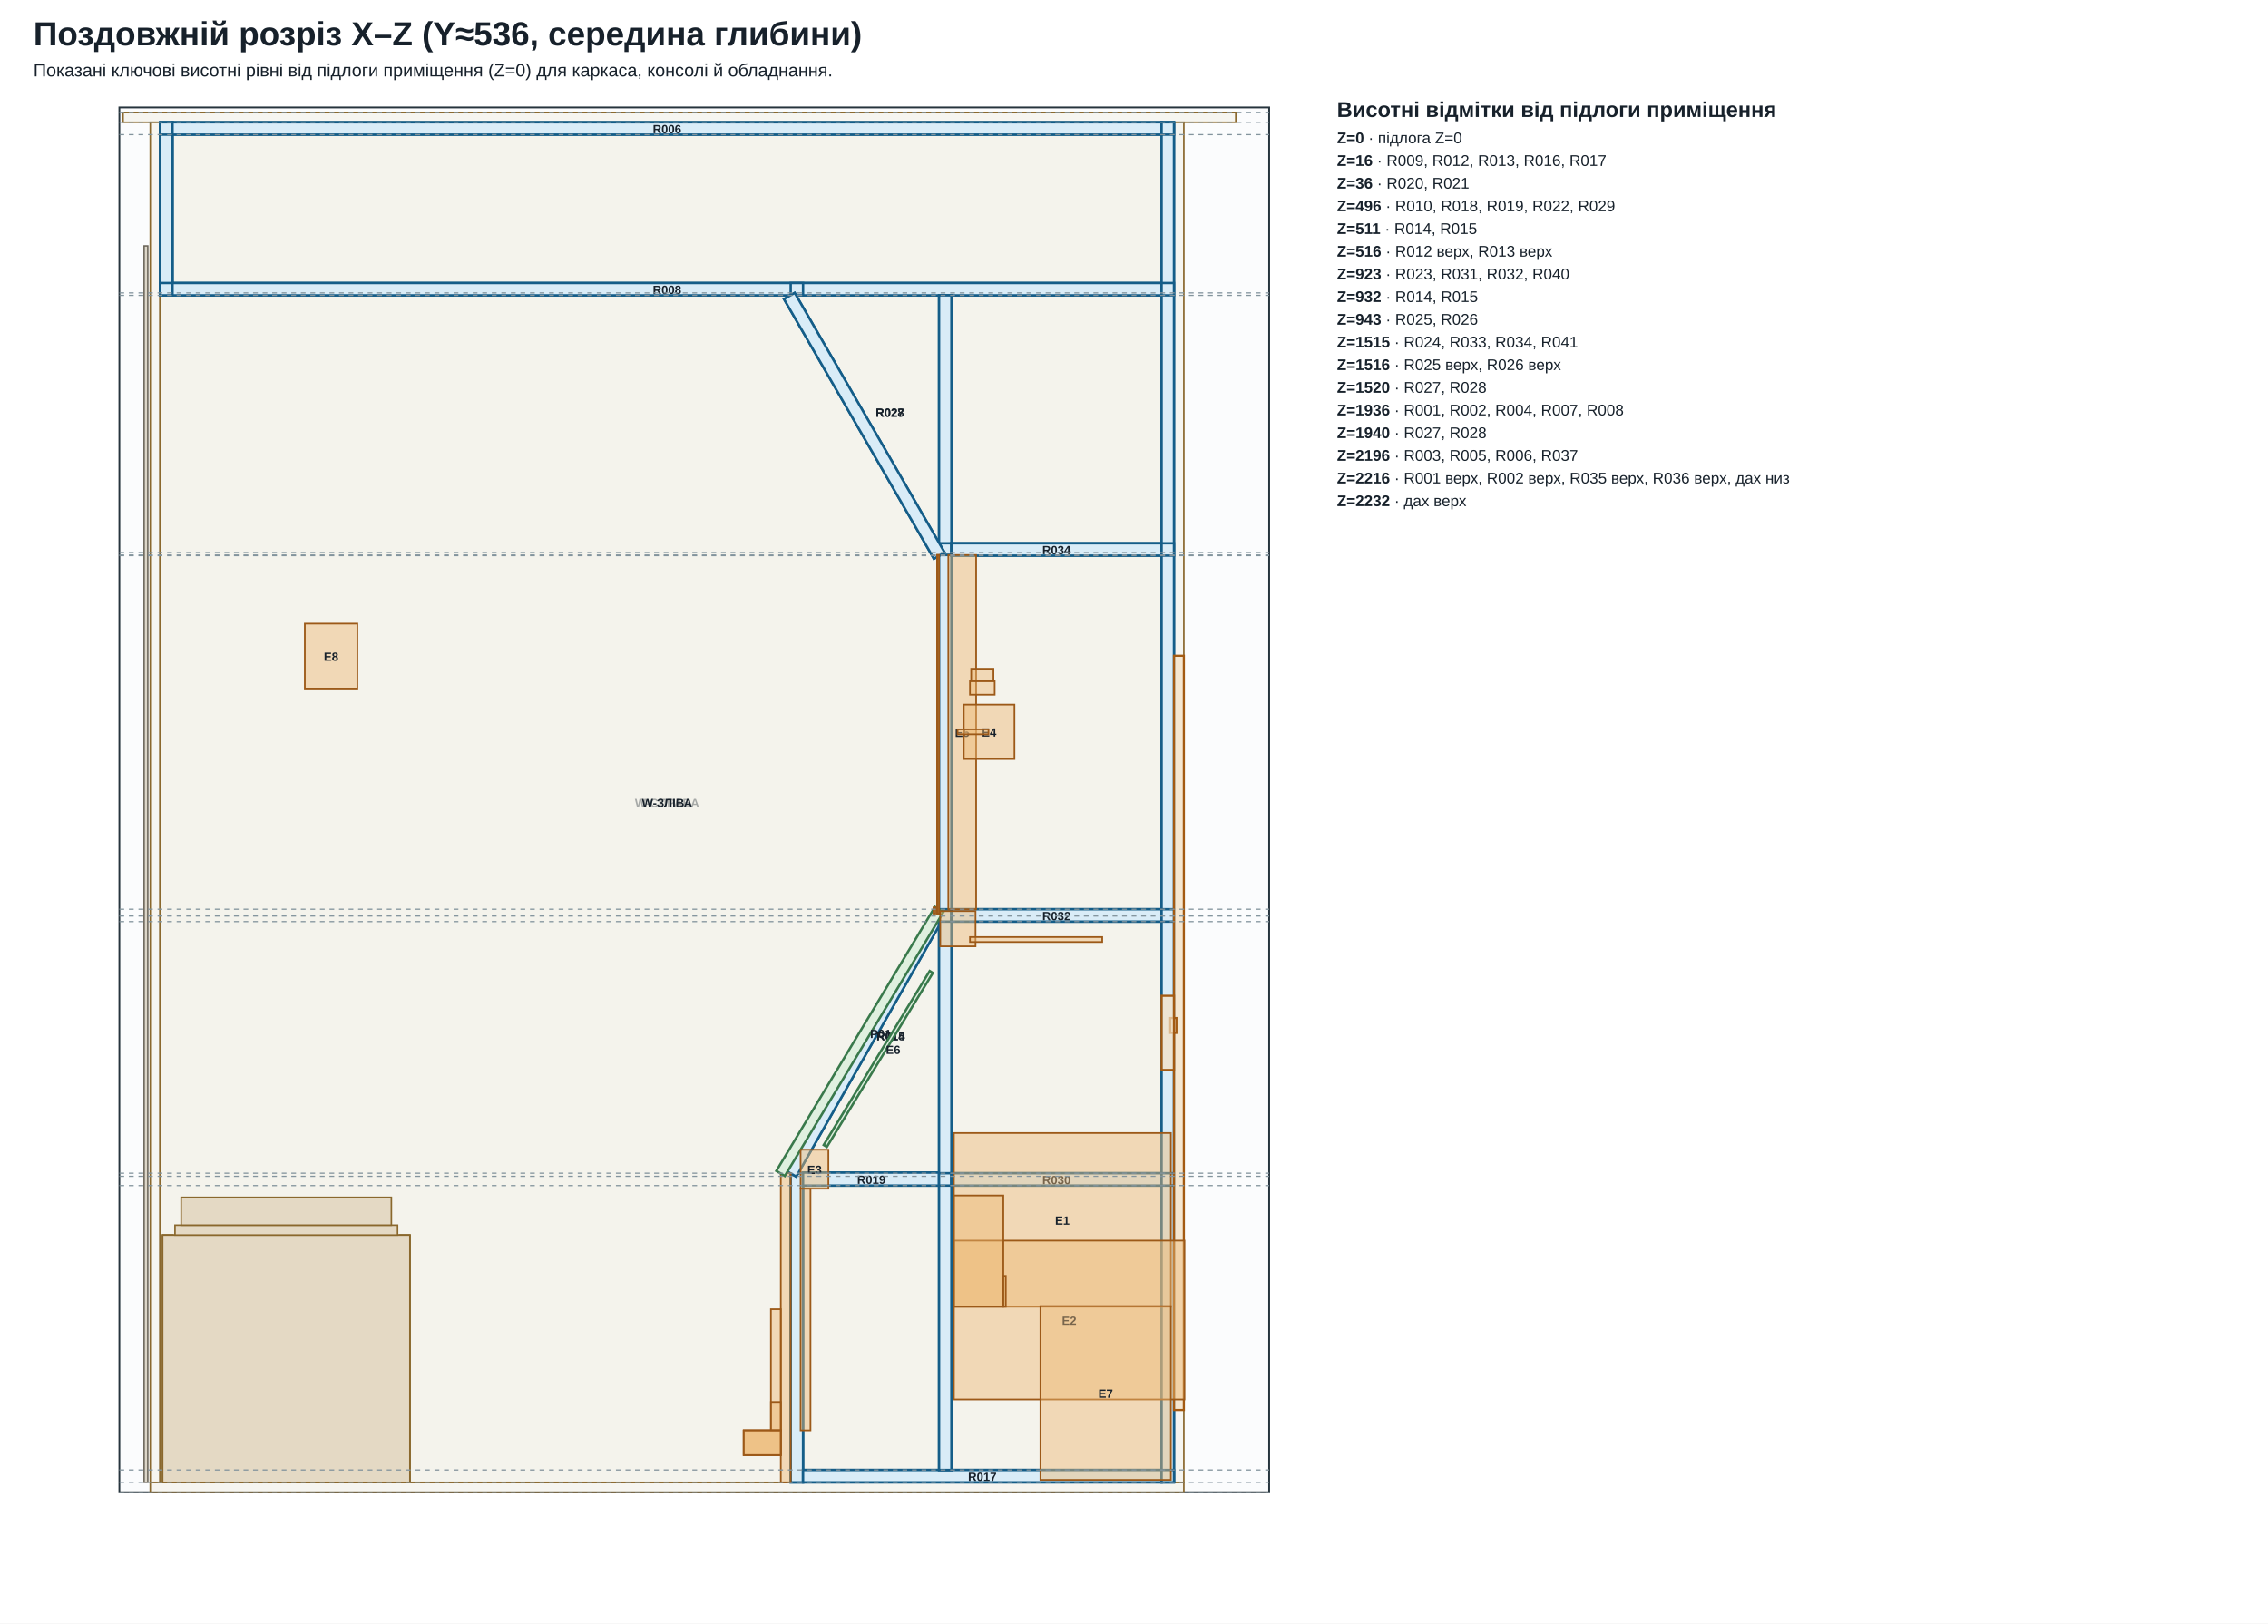
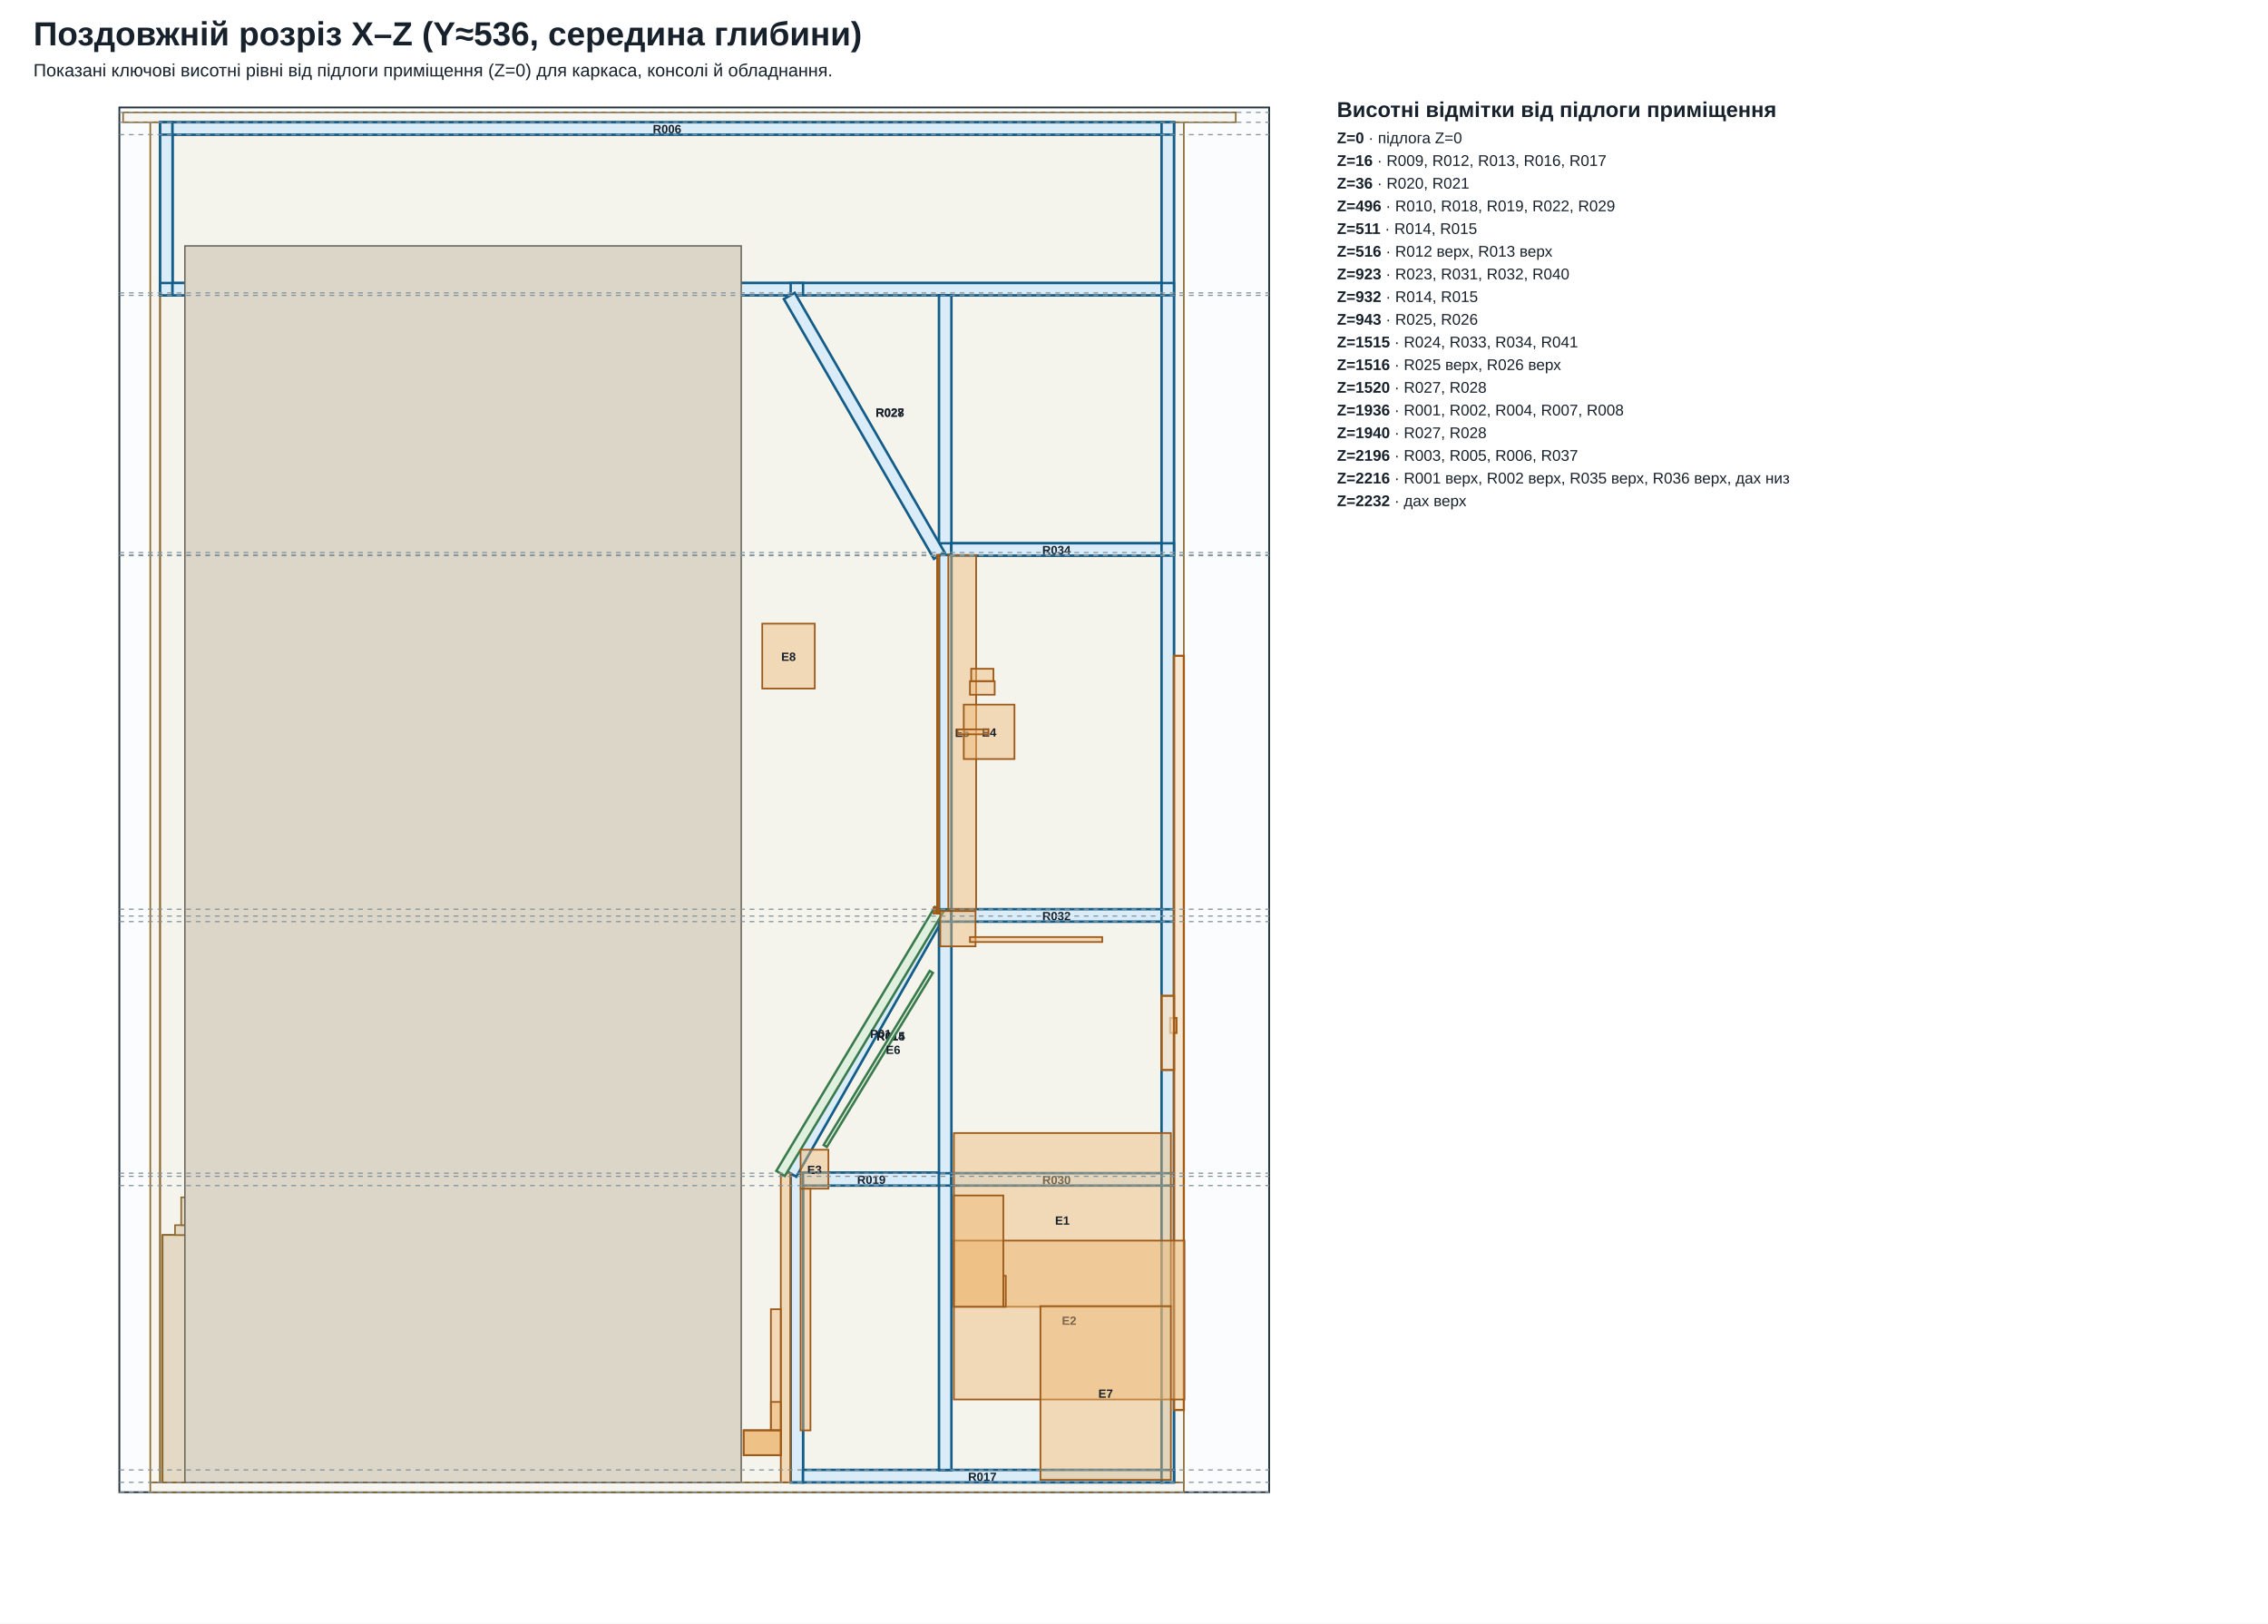
<svg xmlns="http://www.w3.org/2000/svg" width="1900" height="1360" viewBox="0 0 1900 1360">
  <style>
text{font-family:Arial,sans-serif;fill:#17212b}.title{font-size:28px;font-weight:700}.sub{font-size:15px}.viewTitle{font-size:18px;font-weight:700}.envelope{fill:#fbfcfd;stroke:#26343d;stroke-width:1.5}.rail{fill:#d9ecf7;stroke:#145d88;stroke-width:2}.wall{fill:#f3f1ea;fill-opacity:.65;stroke:#8a682d;stroke-width:1.3}.door{fill:#f6e2c4;fill-opacity:.7;stroke:#a35a12;stroke-width:1.8}.bench{fill:#e4d9c4;stroke:#8a682d;stroke-width:1.3}.curtain{fill:#dcd6c8;stroke:#6b6559;stroke-width:1.2}.slope{fill:#dff0df;stroke:#39794b;stroke-width:2}.equipment{fill:#efb875;fill-opacity:.45;stroke:#9c5918;stroke-width:1.4}.mark{font-size:10px;font-weight:700}.dim{stroke:#3d5968;stroke-width:1;fill:none}.guide{stroke:#83949d;stroke-width:1;stroke-dasharray:4 4}.dimText{font-size:13px}.note{font-size:14px}.callout{fill:white;stroke:#657984}.joint{fill:#d9ecf7;stroke:#145d88;stroke-width:3}.bracket{fill:#d1a52c;stroke:#71570c;stroke-width:2}
</style>
  <rect width="1900" height="1360" fill="white" />
  <text class="title" x="28" y="38">Поздовжній розріз X–Z (Y≈536, середина глибини)</text>
  <text class="sub" x="28" y="64">Показані ключові висотні рівні від підлоги приміщення (Z=0) для каркаса, консолі й обладнання.</text>
  <rect class="envelope" x="100" y="90" width="963.214" height="1160" />
  <rect class="wall" x="125.893" y="1241.714" width="865.857" height="8.286" />
  <rect class="wall" x="103.107" y="94.143" width="932.143" height="8.286" />
  <rect class="wall" x="983.464" y="102.429" width="8.286" height="1139.286" />
  <rect class="wall" x="125.893" y="102.429" width="8.286" height="1139.286" />
  <rect class="wall" x="134.179" y="102.429" width="849.286" height="1139.286" />
  <text class="mark" x="558.821" y="676.071" text-anchor="middle">W-СПРАВА</text>
  <rect class="wall" x="134.179" y="102.429" width="849.286" height="1139.286" />
  <text class="mark" x="558.821" y="676.071" text-anchor="middle">W-ЗЛІВА</text>
  <rect class="rail" x="134.179" y="102.429" width="10.357" height="145" />
  <rect class="rail" x="134.179" y="102.429" width="10.357" height="145" />
  <rect class="rail" x="134.179" y="102.429" width="10.357" height="10.357" />
  <rect class="rail" x="134.179" y="237.071" width="10.357" height="10.357" />
  <rect class="rail" x="144.536" y="102.429" width="828.571" height="10.357" />
  <text class="mark" x="558.821" y="111.607" text-anchor="middle">R005</text>
  <rect class="rail" x="144.536" y="102.429" width="828.571" height="10.357" />
  <text class="mark" x="558.821" y="111.607" text-anchor="middle">R006</text>
  <rect class="rail" x="144.536" y="237.071" width="828.571" height="10.357" />
  <text class="mark" x="558.821" y="246.25" text-anchor="middle">R007</text>
  <rect class="rail" x="144.536" y="237.071" width="828.571" height="10.357" />
  <text class="mark" x="558.821" y="246.25" text-anchor="middle">R008</text>
  <rect class="rail" x="662.393" y="1231.357" width="10.357" height="10.357" />
  <rect class="rail" x="662.393" y="982.786" width="10.357" height="10.357" />
  <rect class="rail" x="662.393" y="237.071" width="10.357" height="10.357" />
  <rect class="rail" x="662.393" y="982.786" width="10.357" height="258.929" />
  <rect class="rail" x="662.393" y="982.786" width="10.357" height="258.929" />
  <polygon class="rail" points="667.054,985.634 791.339,767.357 782.339,762.232 658.053,980.509" />
  <text class="mark" x="734.196" y="871.496">R014</text>
  <polygon class="rail" points="667.054,985.634 791.339,767.357 782.339,762.232 658.053,980.509" />
  <text class="mark" x="734.196" y="871.496">R015</text>
  <rect class="rail" x="672.75" y="1231.357" width="300.357" height="10.357" />
  <text class="mark" x="822.929" y="1240.536" text-anchor="middle">R016</text>
  <rect class="rail" x="672.75" y="1231.357" width="300.357" height="10.357" />
  <text class="mark" x="822.929" y="1240.536" text-anchor="middle">R017</text>
  <rect class="rail" x="672.75" y="982.268" width="114.446" height="10.875" />
  <text class="mark" x="729.973" y="991.705" text-anchor="middle">R018</text>
  <rect class="rail" x="672.75" y="982.268" width="114.446" height="10.875" />
  <text class="mark" x="729.973" y="991.705" text-anchor="middle">R019</text>
  <rect class="rail" x="786.679" y="247.429" width="10.357" height="983.929" />
  <rect class="rail" x="786.679" y="247.429" width="10.357" height="983.929" />
  <rect class="rail" x="786.679" y="982.786" width="10.357" height="10.357" />
  <rect class="rail" x="786.679" y="761.661" width="10.357" height="10.357" />
  <rect class="rail" x="786.679" y="455.089" width="10.357" height="10.357" />
  <rect class="rail" x="786.679" y="464.929" width="10.357" height="296.732" />
  <rect class="rail" x="786.679" y="464.929" width="10.357" height="296.732" />
  <polygon class="rail" points="791.339,462.857 665.759,245.357 656.789,250.536 782.37,468.036" />
  <text class="mark" x="733.549" y="349.107">R027</text>
  <polygon class="rail" points="791.339,462.857 665.759,245.357 656.789,250.536 782.37,468.036" />
  <text class="mark" x="733.549" y="349.107">R028</text>
  <rect class="rail" x="797.036" y="982.786" width="176.071" height="10.357" />
  <text class="mark" x="885.071" y="991.964" text-anchor="middle">R029</text>
  <rect class="rail" x="797.036" y="982.786" width="176.071" height="10.357" />
  <text class="mark" x="885.071" y="991.964" text-anchor="middle">R030</text>
  <rect class="rail" x="797.036" y="761.661" width="176.071" height="10.357" />
  <text class="mark" x="885.071" y="770.839" text-anchor="middle">R031</text>
  <rect class="rail" x="797.036" y="761.661" width="176.071" height="10.357" />
  <text class="mark" x="885.071" y="770.839" text-anchor="middle">R032</text>
  <rect class="rail" x="797.036" y="455.089" width="176.071" height="10.357" />
  <text class="mark" x="885.071" y="464.268" text-anchor="middle">R033</text>
  <rect class="rail" x="797.036" y="455.089" width="176.071" height="10.357" />
  <text class="mark" x="885.071" y="464.268" text-anchor="middle">R034</text>
  <rect class="rail" x="973.107" y="102.429" width="10.357" height="1139.286" />
  <rect class="rail" x="973.107" y="102.429" width="10.357" height="1139.286" />
  <rect class="rail" x="973.107" y="102.429" width="10.357" height="10.357" />
  <rect class="rail" x="973.107" y="1231.357" width="10.357" height="10.357" />
  <rect class="rail" x="973.107" y="982.786" width="10.357" height="10.357" />
  <rect class="rail" x="973.107" y="761.661" width="10.357" height="10.357" />
  <rect class="rail" x="973.107" y="455.089" width="10.357" height="10.357" />
  <rect class="rail" x="973.107" y="237.071" width="10.357" height="10.357" />
  <rect class="door" x="983.464" y="549.339" width="8.286" height="631.786" />
  <rect class="door" x="980.357" y="852.804" width="5.179" height="12.429" />
  <rect class="door" x="973.107" y="834.161" width="10.357" height="62.143" />
  <rect class="bench" x="335.107" y="1034.571" width="8.286" height="207.143" />
  <rect class="bench" x="136.25" y="1034.571" width="8.286" height="207.143" />
  <rect class="bench" x="136.25" y="1034.571" width="207.143" height="207.143" />
  <rect class="bench" x="136.25" y="1034.571" width="207.143" height="207.143" />
  <rect class="bench" x="146.607" y="1026.286" width="186.429" height="8.286" />
  <rect class="bench" x="151.786" y="1002.982" width="176.071" height="23.304" />
  <rect class="equipment" x="654.107" y="982.786" width="8.286" height="258.929" />
  <polygon class="slope" points="657.473,985.116 790.304,763.991 783.201,759.724 650.37,980.849" />
  <text class="mark" x="728.888" y="869.554">P01</text>
  <polygon class="slope" points="692.688,960.777 781.5,815 778.847,813.383 690.034,959.16" />
  <text class="mark" x="742.094" y="882.888">E6</text>
  <rect class="equipment" x="670.679" y="995.732" width="8.286" height="202.482" />
  <rect class="equipment" x="623.036" y="1198.214" width="31.071" height="20.714" />
  <rect class="equipment" x="645.821" y="1096.714" width="8.286" height="101.5" />
  <rect class="equipment" x="623.036" y="1198.214" width="31.071" height="20.714" />
  <rect class="equipment" x="645.821" y="1174.393" width="8.286" height="23.821" />
  <rect class="equipment" x="623.036" y="1198.214" width="31.071" height="20.714" />
  <rect class="equipment" x="785.125" y="464.929" width="1.554" height="300.357" />
  <rect class="equipment" x="785.125" y="464.929" width="1.554" height="300.357" />
  <rect class="equipment" x="785.125" y="464.929" width="1.554" height="300.357" />
  <rect class="equipment" x="782.018" y="760.107" width="1.554" height="5.179" />
  <rect class="equipment" x="794.446" y="464.929" width="23.304" height="296.732" />
  <text class="mark" x="806.098" y="617.295" text-anchor="middle">E5</text>
  <rect class="equipment" x="787.714" y="763.214" width="29.518" height="29.518" />
  <rect class="equipment" x="807.393" y="590.25" width="42.464" height="45.571" />
  <text class="mark" x="828.625" y="617.036" text-anchor="middle">E4</text>
  <rect class="equipment" x="802.214" y="610.964" width="25.893" height="4.143" />
  <rect class="equipment" x="812.571" y="570.571" width="20.714" height="11.393" />
  <rect class="equipment" x="813.607" y="560.214" width="18.643" height="10.357" />
  <rect class="equipment" x="812.571" y="784.964" width="110.821" height="4.143" />
  <rect class="equipment" x="670.679" y="963.107" width="23.304" height="32.625" />
  <text class="mark" x="682.33" y="983.42" text-anchor="middle">E3</text>
  <rect class="equipment" x="799.107" y="949.125" width="181.768" height="145.518" />
  <text class="mark" x="889.991" y="1025.884" text-anchor="middle">E1</text>
  <rect class="equipment" x="799.107" y="1039.232" width="193.161" height="133.089" />
  <text class="mark" x="895.688" y="1109.777" text-anchor="middle">E2</text>
  <rect class="equipment" x="799.107" y="1001.429" width="41.429" height="93.214" />
  <rect class="equipment" x="840.536" y="1068.75" width="2.071" height="25.893" />
  <rect class="equipment" x="871.607" y="1094.125" width="109.268" height="145.518" />
  <text class="mark" x="926.241" y="1170.884" text-anchor="middle">E7</text>
-   <rect class="equipment" x="255.357" y="522.411" width="44.018" height="54.375" />
-   <text class="mark" x="277.366" y="553.598" text-anchor="middle">E8</text>
-   <rect class="curtain" x="120.714" y="206" width="3.107" height="1035.714" />
+   <rect class="equipment" x="638.571" y="522.411" width="44.018" height="54.375" />
+   <text class="mark" x="660.58" y="553.598" text-anchor="middle">E8</text>
+   <rect class="curtain" x="154.893" y="206" width="466.071" height="1035.714" />
  <text class="viewTitle" x="1120" y="98">Висотні відмітки від підлоги приміщення</text>
  <line class="guide" x1="100" y1="1250" x2="1063.214" y2="1250" />
  <text class="dimText" x="1120" y="120">
    <tspan font-weight="700">Z=0</tspan> · підлога Z=0</text>
  <line class="guide" x1="100" y1="1241.714" x2="1063.214" y2="1241.714" />
  <text class="dimText" x="1120" y="139">
    <tspan font-weight="700">Z=16</tspan> · R009, R012, R013, R016, R017</text>
  <line class="guide" x1="100" y1="1231.357" x2="1063.214" y2="1231.357" />
  <text class="dimText" x="1120" y="158">
    <tspan font-weight="700">Z=36</tspan> · R020, R021</text>
  <line class="guide" x1="100" y1="993.143" x2="1063.214" y2="993.143" />
  <text class="dimText" x="1120" y="177">
    <tspan font-weight="700">Z=496</tspan> · R010, R018, R019, R022, R029</text>
  <line class="guide" x1="100" y1="985.375" x2="1063.214" y2="985.375" />
  <text class="dimText" x="1120" y="196">
    <tspan font-weight="700">Z=511</tspan> · R014, R015</text>
  <line class="guide" x1="100" y1="982.786" x2="1063.214" y2="982.786" />
  <text class="dimText" x="1120" y="215">
    <tspan font-weight="700">Z=516</tspan> · R012 верх, R013 верх</text>
  <line class="guide" x1="100" y1="772.018" x2="1063.214" y2="772.018" />
  <text class="dimText" x="1120" y="234">
    <tspan font-weight="700">Z=923</tspan> · R023, R031, R032, R040</text>
  <line class="guide" x1="100" y1="767.357" x2="1063.214" y2="767.357" />
  <text class="dimText" x="1120" y="253">
    <tspan font-weight="700">Z=932</tspan> · R014, R015</text>
  <line class="guide" x1="100" y1="761.661" x2="1063.214" y2="761.661" />
  <text class="dimText" x="1120" y="272">
    <tspan font-weight="700">Z=943</tspan> · R025, R026</text>
  <line class="guide" x1="100" y1="465.446" x2="1063.214" y2="465.446" />
  <text class="dimText" x="1120" y="291">
    <tspan font-weight="700">Z=1515</tspan> · R024, R033, R034, R041</text>
  <line class="guide" x1="100" y1="464.929" x2="1063.214" y2="464.929" />
  <text class="dimText" x="1120" y="310">
    <tspan font-weight="700">Z=1516</tspan> · R025 верх, R026 верх</text>
  <line class="guide" x1="100" y1="462.857" x2="1063.214" y2="462.857" />
  <text class="dimText" x="1120" y="329">
    <tspan font-weight="700">Z=1520</tspan> · R027, R028</text>
  <line class="guide" x1="100" y1="247.429" x2="1063.214" y2="247.429" />
  <text class="dimText" x="1120" y="348">
    <tspan font-weight="700">Z=1936</tspan> · R001, R002, R004, R007, R008</text>
  <line class="guide" x1="100" y1="245.357" x2="1063.214" y2="245.357" />
  <text class="dimText" x="1120" y="367">
    <tspan font-weight="700">Z=1940</tspan> · R027, R028</text>
  <line class="guide" x1="100" y1="112.786" x2="1063.214" y2="112.786" />
  <text class="dimText" x="1120" y="386">
    <tspan font-weight="700">Z=2196</tspan> · R003, R005, R006, R037</text>
  <line class="guide" x1="100" y1="102.429" x2="1063.214" y2="102.429" />
  <text class="dimText" x="1120" y="405">
    <tspan font-weight="700">Z=2216</tspan> · R001 верх, R002 верх, R035 верх, R036 верх, дах низ</text>
  <line class="guide" x1="100" y1="94.143" x2="1063.214" y2="94.143" />
  <text class="dimText" x="1120" y="424">
    <tspan font-weight="700">Z=2232</tspan> · дах верх</text>
</svg>
